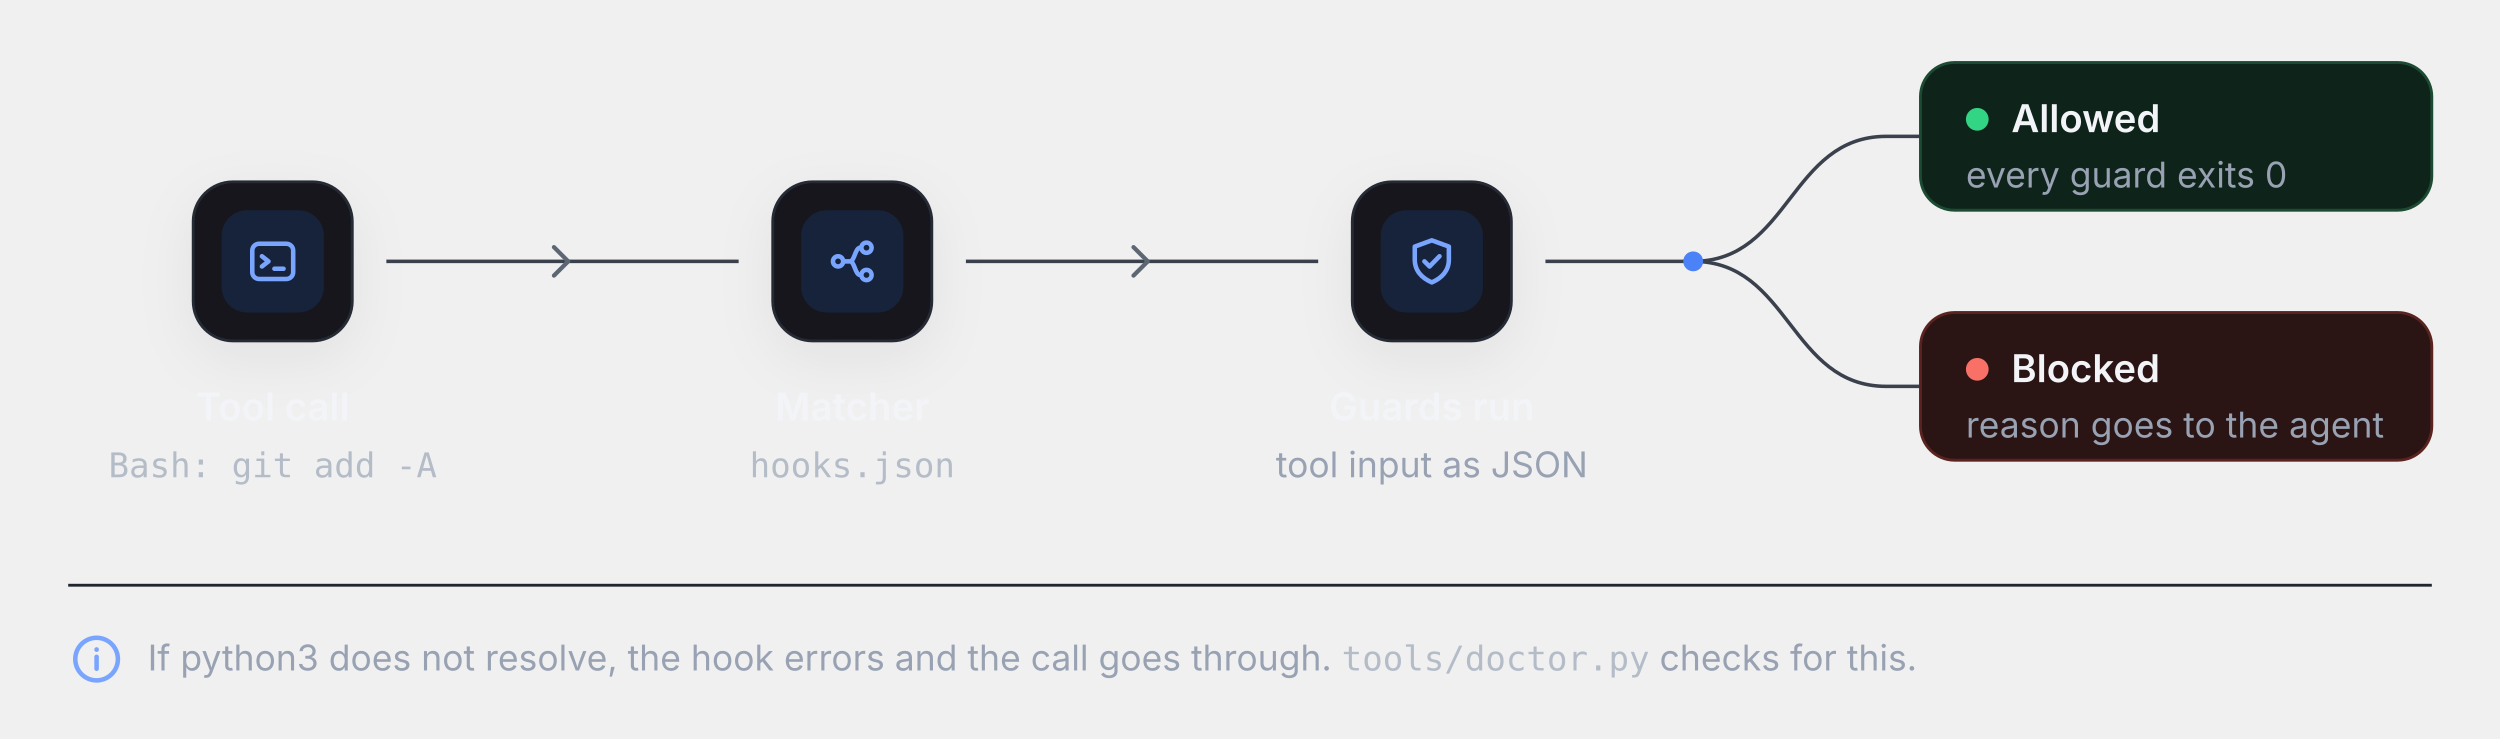
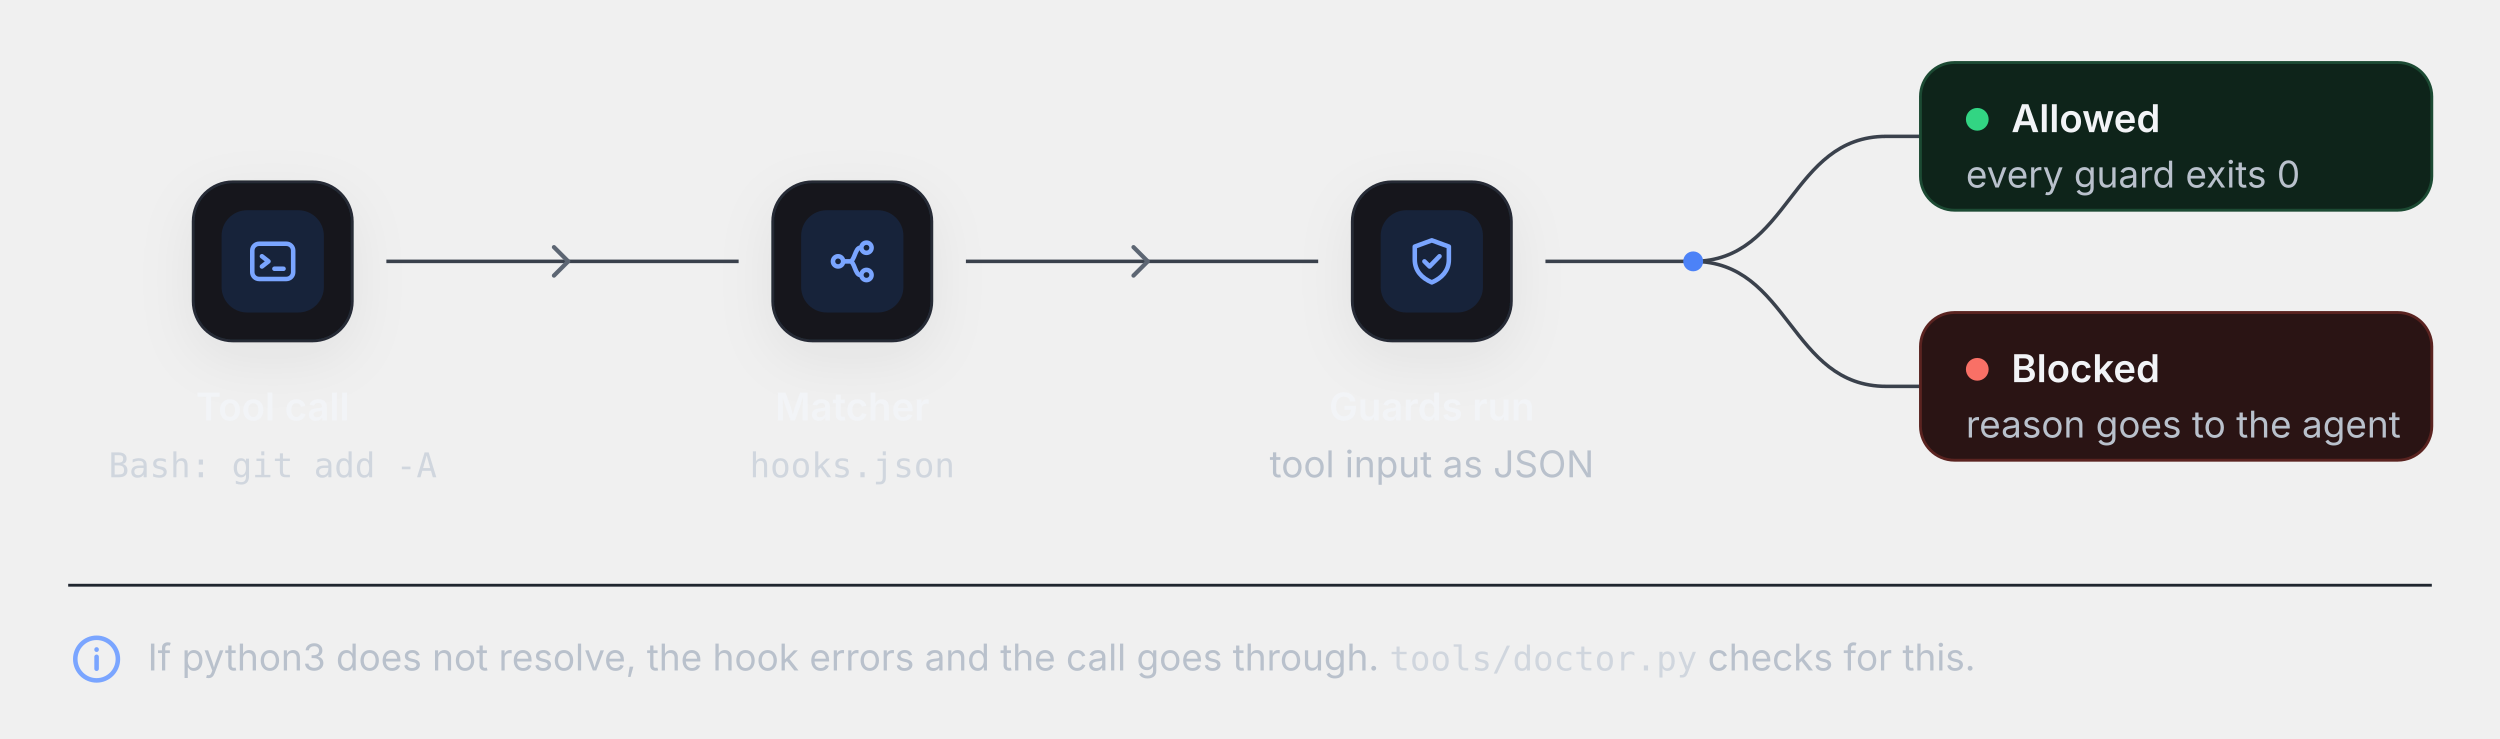
<svg xmlns="http://www.w3.org/2000/svg" viewBox="0 0 880 260" width="880" height="260" role="img" aria-label="How a guard decides on a tool call">
  <style>
  .card{fill:#FFFFFF;stroke:#E4E7EC}
  .hair{stroke:#EAECF0;stroke-width:1}
  .tile{fill:#EEF3FE}
  .ico{fill:none;stroke:#2E6BE6;stroke-width:1.6;stroke-linecap:round;stroke-linejoin:round}
  .wire{fill:none;stroke:#D0D5DD;stroke-width:1.25}
  .chev{fill:none;stroke:#98A2B3;stroke-width:1.5;stroke-linecap:round;stroke-linejoin:round}
  .pin{fill:#FFFFFF;stroke:#98A2B3;stroke-width:1.25}
  .pina{fill:#2E6BE6}
  .t{fill:#101828;font:600 14px Inter,-apple-system,BlinkMacSystemFont,'Segoe UI',Helvetica,Arial,sans-serif}
  .tc{fill:#101828;font:600 13.5px Inter,-apple-system,BlinkMacSystemFont,'Segoe UI',Helvetica,Arial,sans-serif}
-   .c{fill:#667085;font:12.5px Inter,-apple-system,BlinkMacSystemFont,'Segoe UI',Helvetica,Arial,sans-serif}
+   .c{fill:#667085;font:13px Inter,-apple-system,BlinkMacSystemFont,'Segoe UI',Helvetica,Arial,sans-serif}
  .m{fill:#475467;font:12px 'JetBrains Mono',ui-monospace,SFMono-Regular,Menlo,Consolas,monospace}
  .eb{fill:#98A2B3;font:600 10.5px Inter,-apple-system,BlinkMacSystemFont,'Segoe UI',Helvetica,Arial,sans-serif;letter-spacing:.12em}
  .eba{fill:#2E6BE6;font:600 10.5px Inter,-apple-system,BlinkMacSystemFont,'Segoe UI',Helvetica,Arial,sans-serif;letter-spacing:.12em}
  .tag{fill:#EEF3FE}.tagt{fill:#2E6BE6;font:600 10.5px 'JetBrains Mono',ui-monospace,SFMono-Regular,Menlo,Consolas,monospace}
  .ok{fill:#12B76A}.no{fill:#F04438}
  .okb{fill:#ECFDF3;stroke:#ABEFC6}.nob{fill:#FEF3F2;stroke:#FECDCA}
  .halo{fill:#EEF3FE}.node{fill:#2E6BE6}.nodet{fill:#FFFFFF;font:600 12px Inter,-apple-system,BlinkMacSystemFont,'Segoe UI',Helvetica,Arial,sans-serif}
  .nodep{fill:#FFFFFF;stroke:#2E6BE6;stroke-width:1.5}.nodept{fill:#2E6BE6;font:600 12px Inter,-apple-system,BlinkMacSystemFont,'Segoe UI',Helvetica,Arial,sans-serif}
  .track{fill:none;stroke:#E4E7EC;stroke-width:2}

    .card{fill:#12161C;stroke:#262C36}.hair{stroke:#20262F}
    .tile,.tag,.halo{fill:#17233A}.ico{stroke:#7AA5FF}.tagt,.eba,.nodept{fill:#7AA5FF}
    .wire{stroke:#3A414C}.chev{stroke:#5D6673}.pin{fill:#12161C;stroke:#5D6673}.pina,.node{fill:#4C82F7}
-     .t,.tc{fill:#F2F4F7}.c{fill:#98A2B3}.m{fill:#B4BCC8}.eb{fill:#667085}
+     .t,.tc{fill:#F2F4F7}.c{fill:#B9C1CC}.m{fill:#D0D6DE}.eb{fill:#8B95A3}
    .ok{fill:#32D583}.no{fill:#F97066}.okb{fill:#0E241A;stroke:#1C4A33}.nob{fill:#2A1414;stroke:#5A2320}
    .nodep{fill:#12161C;stroke:#4C82F7}.track{stroke:#262C36}
</style>
  <defs>
    <filter id="sh" x="-40%" y="-40%" width="180%" height="200%">
      <feDropShadow dx="0" dy="1" stdDeviation="1" flood-color="#101828" flood-opacity=".05" />
      <feDropShadow dx="0" dy="6" stdDeviation="10" flood-color="#101828" flood-opacity=".06" />
    </filter>
  </defs>
  <rect class="card" filter="url(#sh)" x="68" y="64" width="56" height="56" rx="14" />
  <rect class="tile" x="78" y="74" width="36" height="36" rx="9" />
  <g class="ico" transform="translate(86.0 82.0)">
    <rect x="2.8" y="3.8" width="14.4" height="12.4" rx="2.4" />
    <path d="m6.2 8.2 2.3 1.8-2.3 1.8M10.6 12.6h3.2" />
  </g>
  <text class="tc" x="96" y="148" text-anchor="middle">Tool call</text>
  <text class="m" x="96" y="168" text-anchor="middle">Bash: git add -A</text>
  <path class="wire" d="M136 92H260" />
  <path class="chev" transform="translate(198 92) rotate(0)" d="M-3 -5 2 0-3 5" />
  <rect class="card" filter="url(#sh)" x="272" y="64" width="56" height="56" rx="14" />
  <rect class="tile" x="282" y="74" width="36" height="36" rx="9" />
  <g class="ico" transform="translate(290.0 82.0)">
    <circle cx="5" cy="10" r="1.8" />
    <circle cx="15" cy="5.2" r="1.8" />
    <circle cx="15" cy="14.8" r="1.8" />
    <path d="M6.8 10h2.4c1.6 0 1.8-4.8 3.6-4.8M9.2 10c1.6 0 1.8 4.8 3.6 4.8" />
  </g>
  <text class="tc" x="300" y="148" text-anchor="middle">Matcher</text>
  <text class="m" x="300" y="168" text-anchor="middle">hooks.json</text>
  <path class="wire" d="M340 92H464" />
  <path class="chev" transform="translate(402 92) rotate(0)" d="M-3 -5 2 0-3 5" />
  <rect class="card" filter="url(#sh)" x="476" y="64" width="56" height="56" rx="14" />
  <rect class="tile" x="486" y="74" width="36" height="36" rx="9" />
  <g class="ico" transform="translate(494.0 82.0)">
    <path d="M10 2.6 16 4.8v4.6c0 3.9-2.5 6.5-6 8-3.5-1.5-6-4.1-6-8V4.8z" />
    <path d="m7.4 10 1.8 1.8 3.5-3.6" />
  </g>
  <text class="tc" x="504" y="148" text-anchor="middle">Guards run</text>
  <text class="c" x="504" y="168" text-anchor="middle">tool input as JSON</text>
  <path class="wire" d="M544 92H596C630 92 630 48 664 48H676" />
  <path class="wire" d="M596 92C630 92 630 136 664 136H676" />
  <circle class="pina" cx="596" cy="92" r="3.5" />
  <rect class="okb" x="676" y="22" width="180" height="52" rx="12" />
  <circle class="ok" cx="696" cy="42" r="4" />
  <text class="tc" x="708" y="46.5">Allowed</text>
  <rect class="nob" x="676" y="110" width="180" height="52" rx="12" />
  <circle class="no" cx="696" cy="130" r="4" />
  <text class="tc" x="708" y="134.5">Blocked</text>
  <text class="c" x="692" y="66">every guard exits 0</text>
  <text class="c" x="692" y="154">reason goes to the agent</text>
  <path class="hair" d="M24 206H856" />
  <g class="ico" transform="translate(24 222)">
    <circle cx="10" cy="10" r="7.5" />
    <path d="M10 9.2v4.2M10 6.6v.1" />
  </g>
  <text class="c" x="52" y="236">If python3 does not resolve, the hook errors and the call goes through. <tspan class="m">tools/doctor.py</tspan> checks for this.</text>
</svg>
